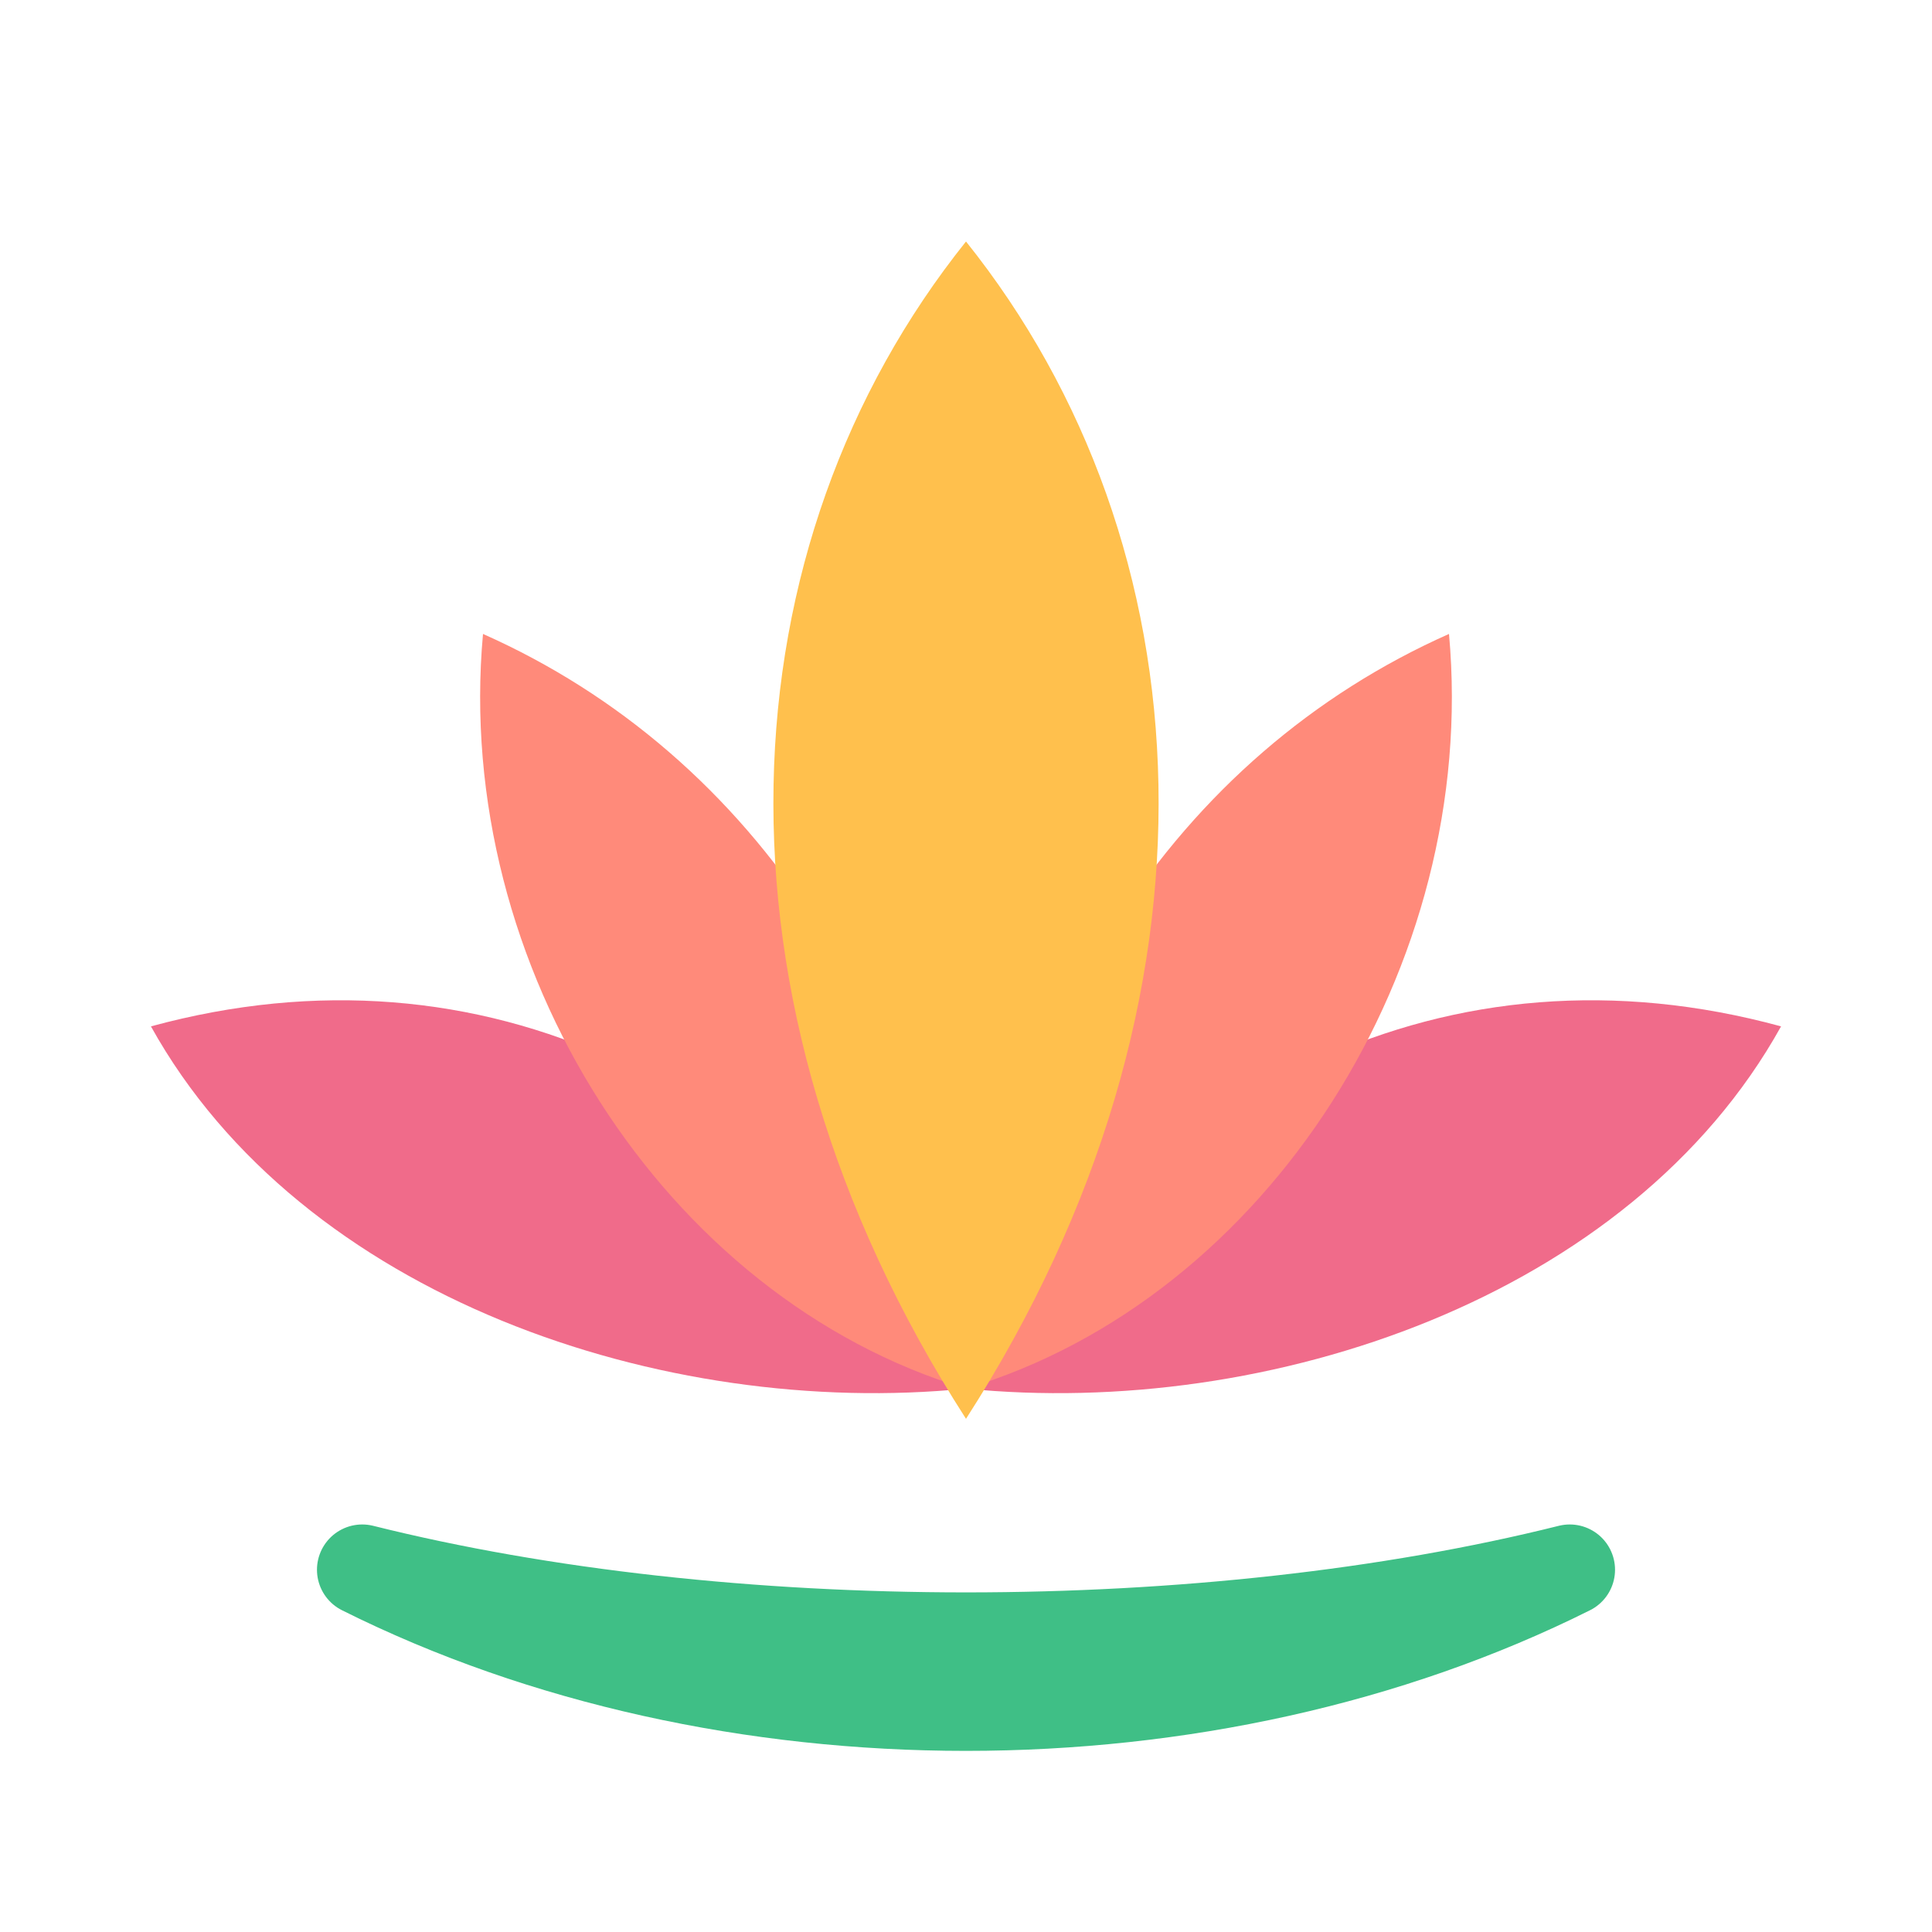
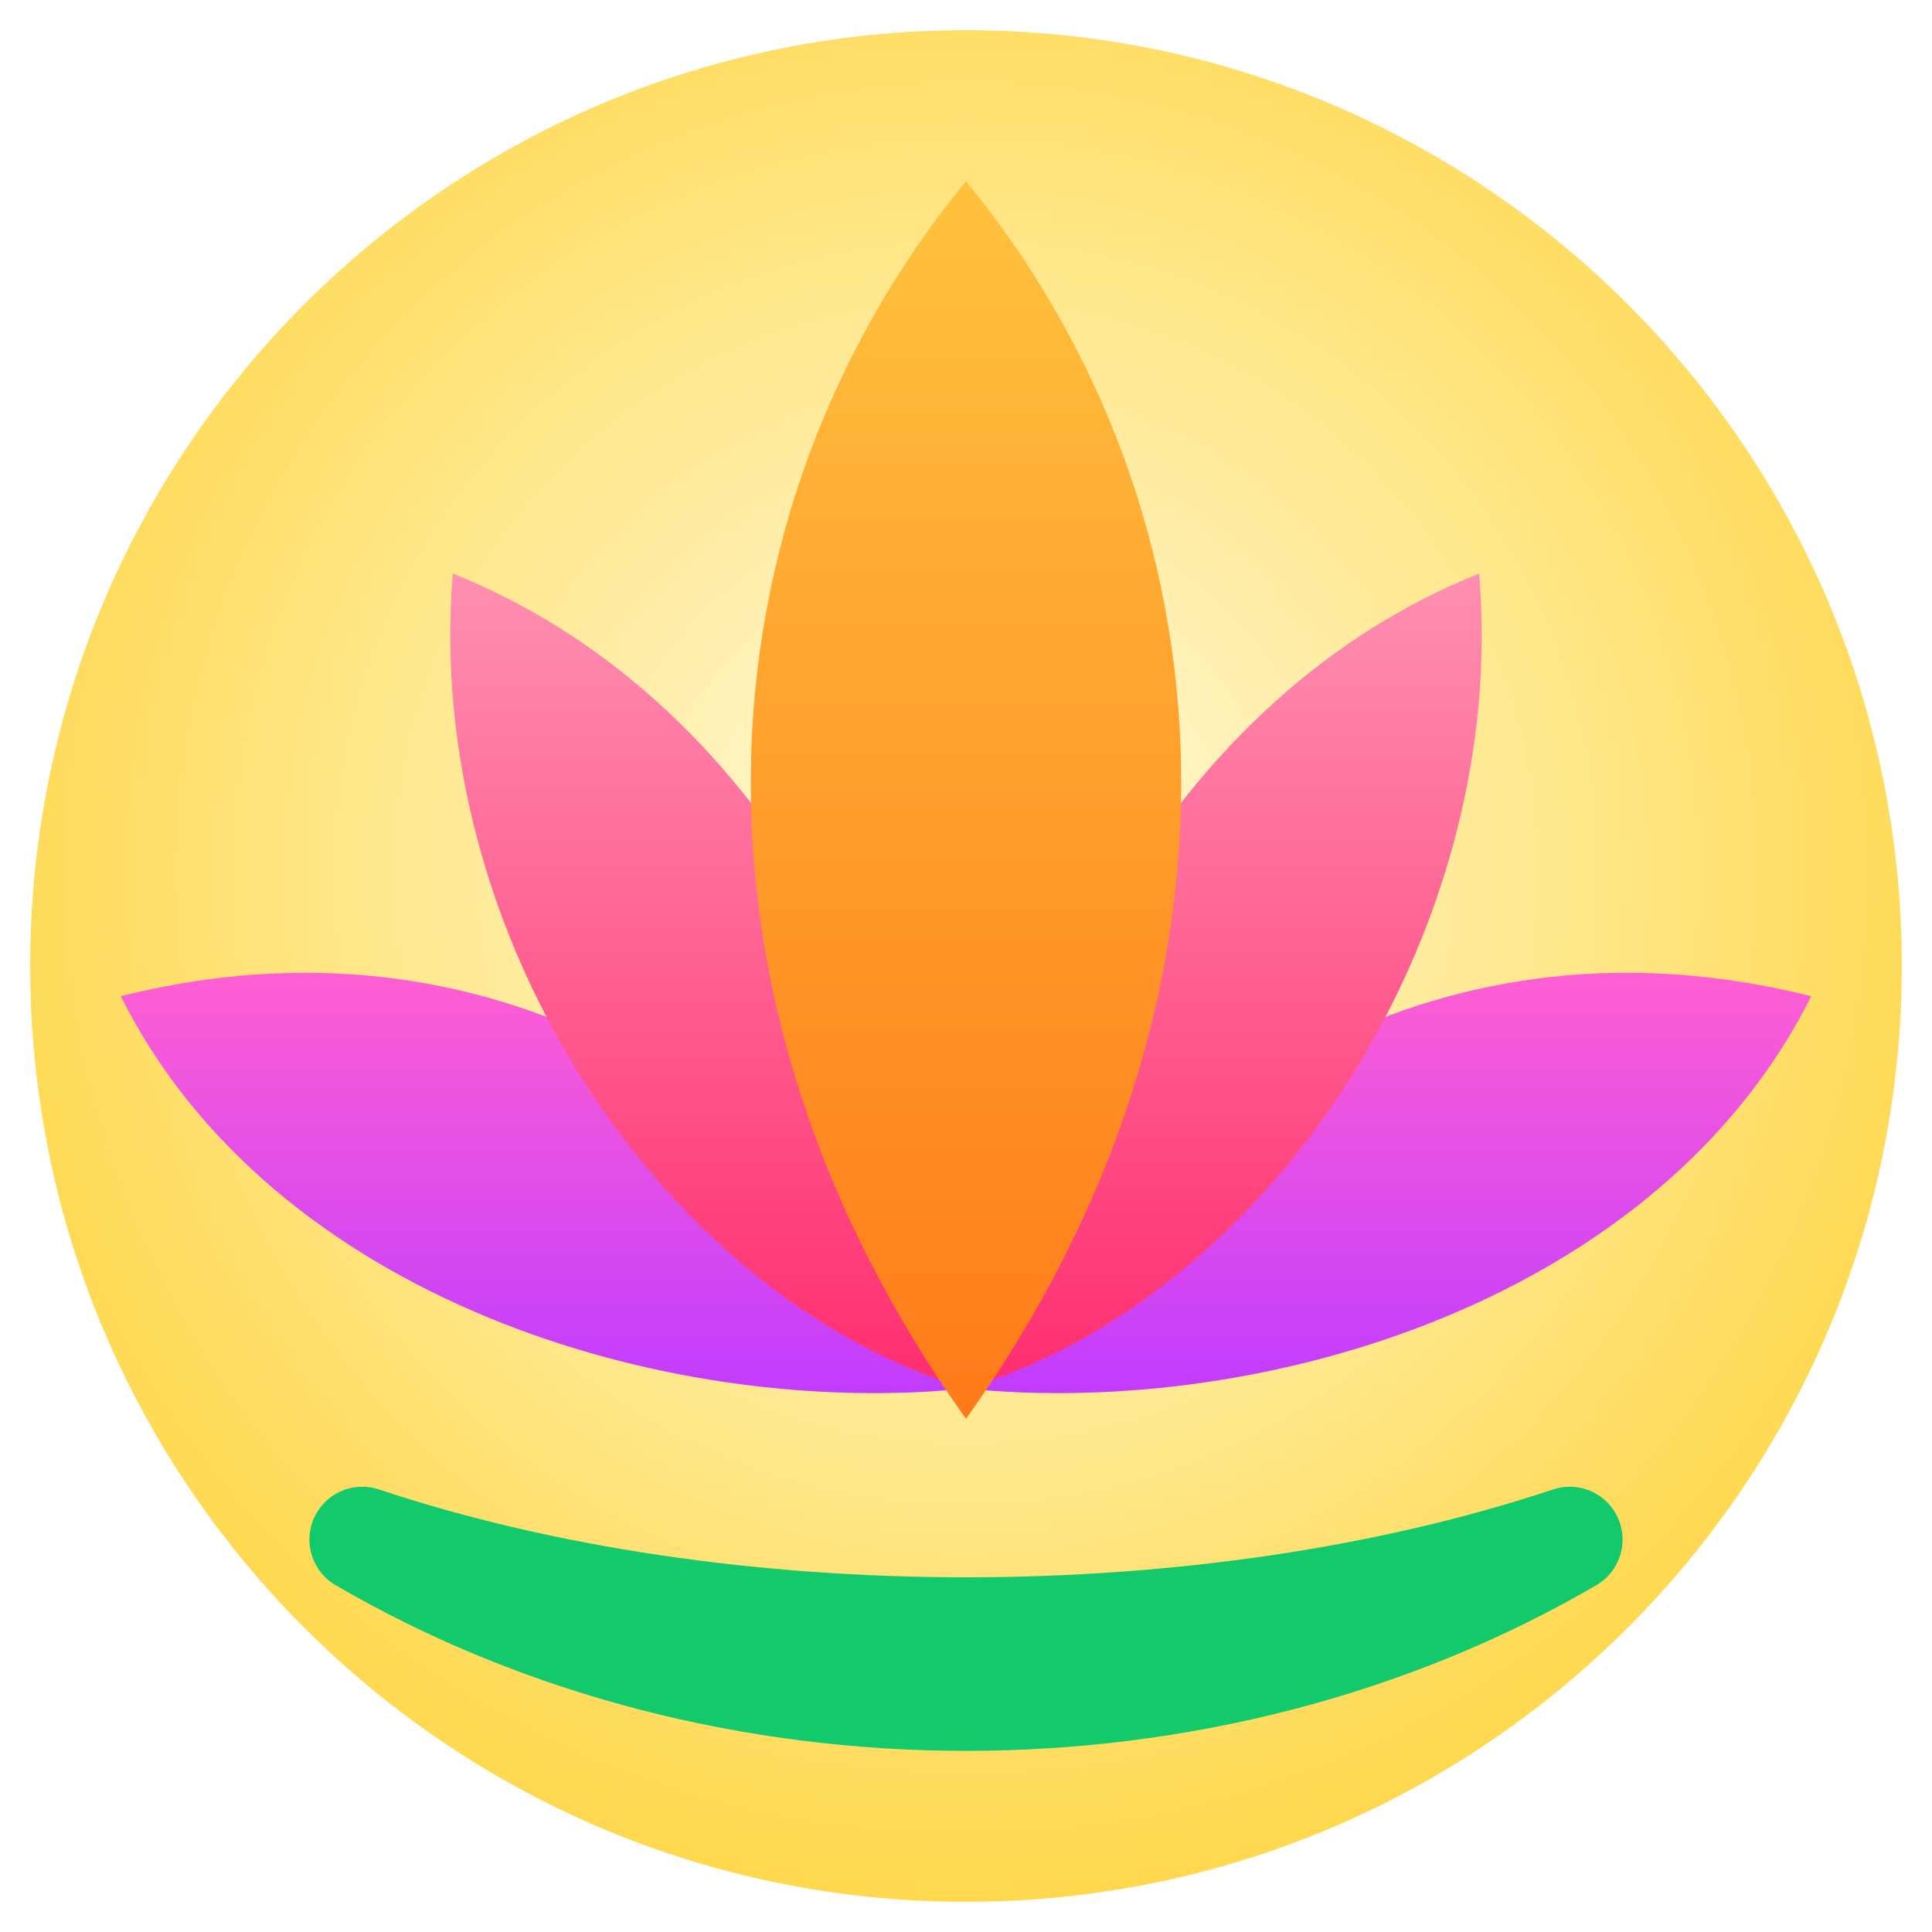
<svg xmlns="http://www.w3.org/2000/svg" viewBox="0 0 64 64">
-   <path d="M32 46 C 22 47 10 43 5 34 C 16 31 26 36 32 46 Z" fill="#f06b8a" />
-   <path d="M32 46 C 42 47 54 43 59 34 C 48 31 38 36 32 46 Z" fill="#f06b8a" />
-   <path d="M32 46 C 22 43 15 32 16 21 C 25 25 31 34 32 46 Z" fill="#ff8a7a" />
-   <path d="M32 46 C 42 43 49 32 48 21 C 39 25 33 34 32 46 Z" fill="#ff8a7a" />
-   <path d="M32 8 C 40 18 41 33 32 47 C 23 33 24 18 32 8 Z" fill="#ffc04d" />
-   <path d="M12 52 C 24 58 40 58 52 52 C 40 55 24 55 12 52 Z" fill="#3fbf86" stroke="#3fbf86" stroke-width="3" stroke-linejoin="round" />
+   <defs>
+     <radialGradient id="sun" cx="50%" cy="45%" r="55%">
+       <stop offset="0" stop-color="#fffbe0" />
+       <stop offset="1" stop-color="#ffd84d" />
+     </radialGradient>
+     <linearGradient id="o" x1="0" y1="1" x2="0" y2="0">
+       <stop offset="0" stop-color="#c13cff" />
+       <stop offset="1" stop-color="#ff5fd2" />
+     </linearGradient>
+     <linearGradient id="i" x1="0" y1="1" x2="0" y2="0">
+       <stop offset="0" stop-color="#ff2d6f" />
+       <stop offset="1" stop-color="#ff8fb1" />
+     </linearGradient>
+     <linearGradient id="c" x1="0" y1="1" x2="0" y2="0">
+       <stop offset="0" stop-color="#ff7a1a" />
+       <stop offset="1" stop-color="#ffc23d" />
+     </linearGradient>
+   </defs>
+   <circle cx="32" cy="32" r="31" fill="url(#sun)" />
+   <path d="M32 46 C 22 47 9 43 4 33 C 16 30 26 36 32 46 Z" fill="url(#o)" />
+   <path d="M32 46 C 42 47 55 43 60 33 C 48 30 38 36 32 46 Z" fill="url(#o)" />
+   <path d="M32 46 C 22 43 14 31 15 19 C 25 23 31 34 32 46 Z" fill="url(#i)" />
+   <path d="M32 46 C 42 43 50 31 49 19 C 39 23 33 34 32 46 Z" fill="url(#i)" />
+   <path d="M32 6 C 41 17 42 33 32 47 C 22 33 23 17 32 6 Z" fill="url(#c)" />
+   <path d="M12 51 C 24 58 40 58 52 51 C 40 55 24 55 12 51 Z" fill="#12c96b" stroke="#12c96b" stroke-width="3.5" stroke-linejoin="round" />
</svg>
